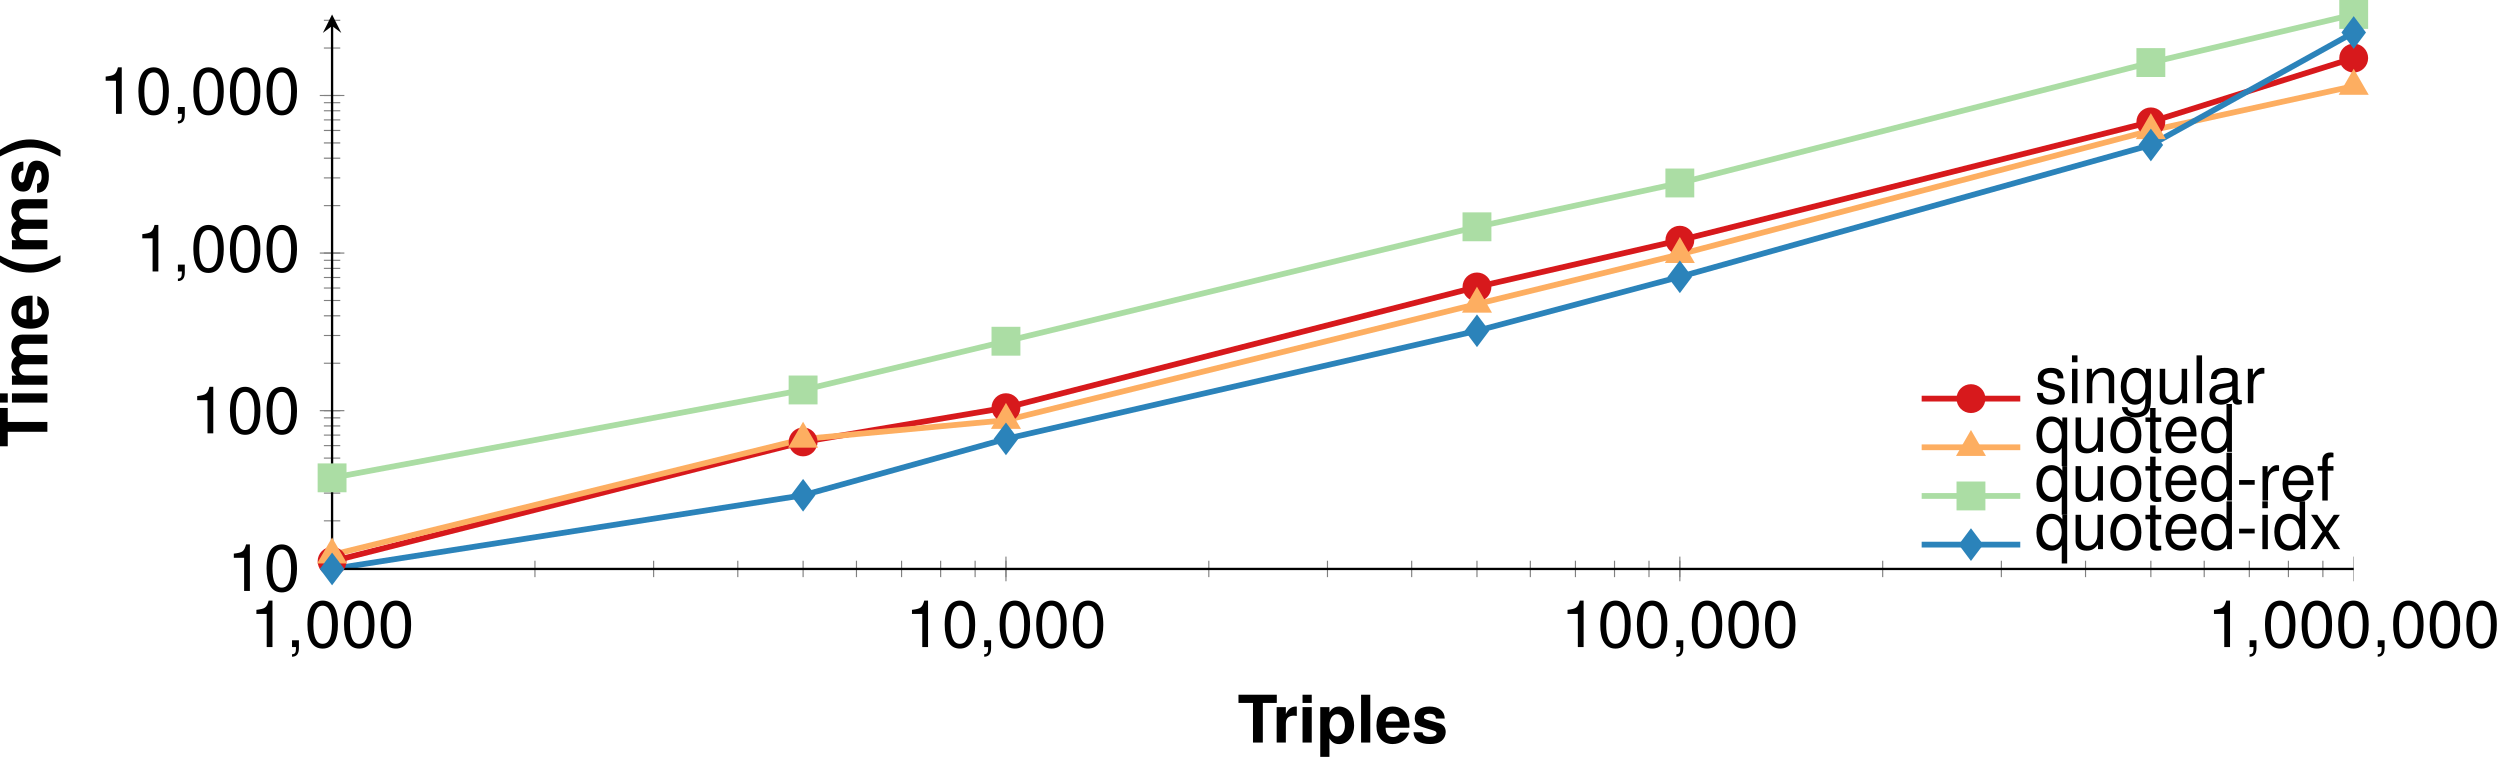
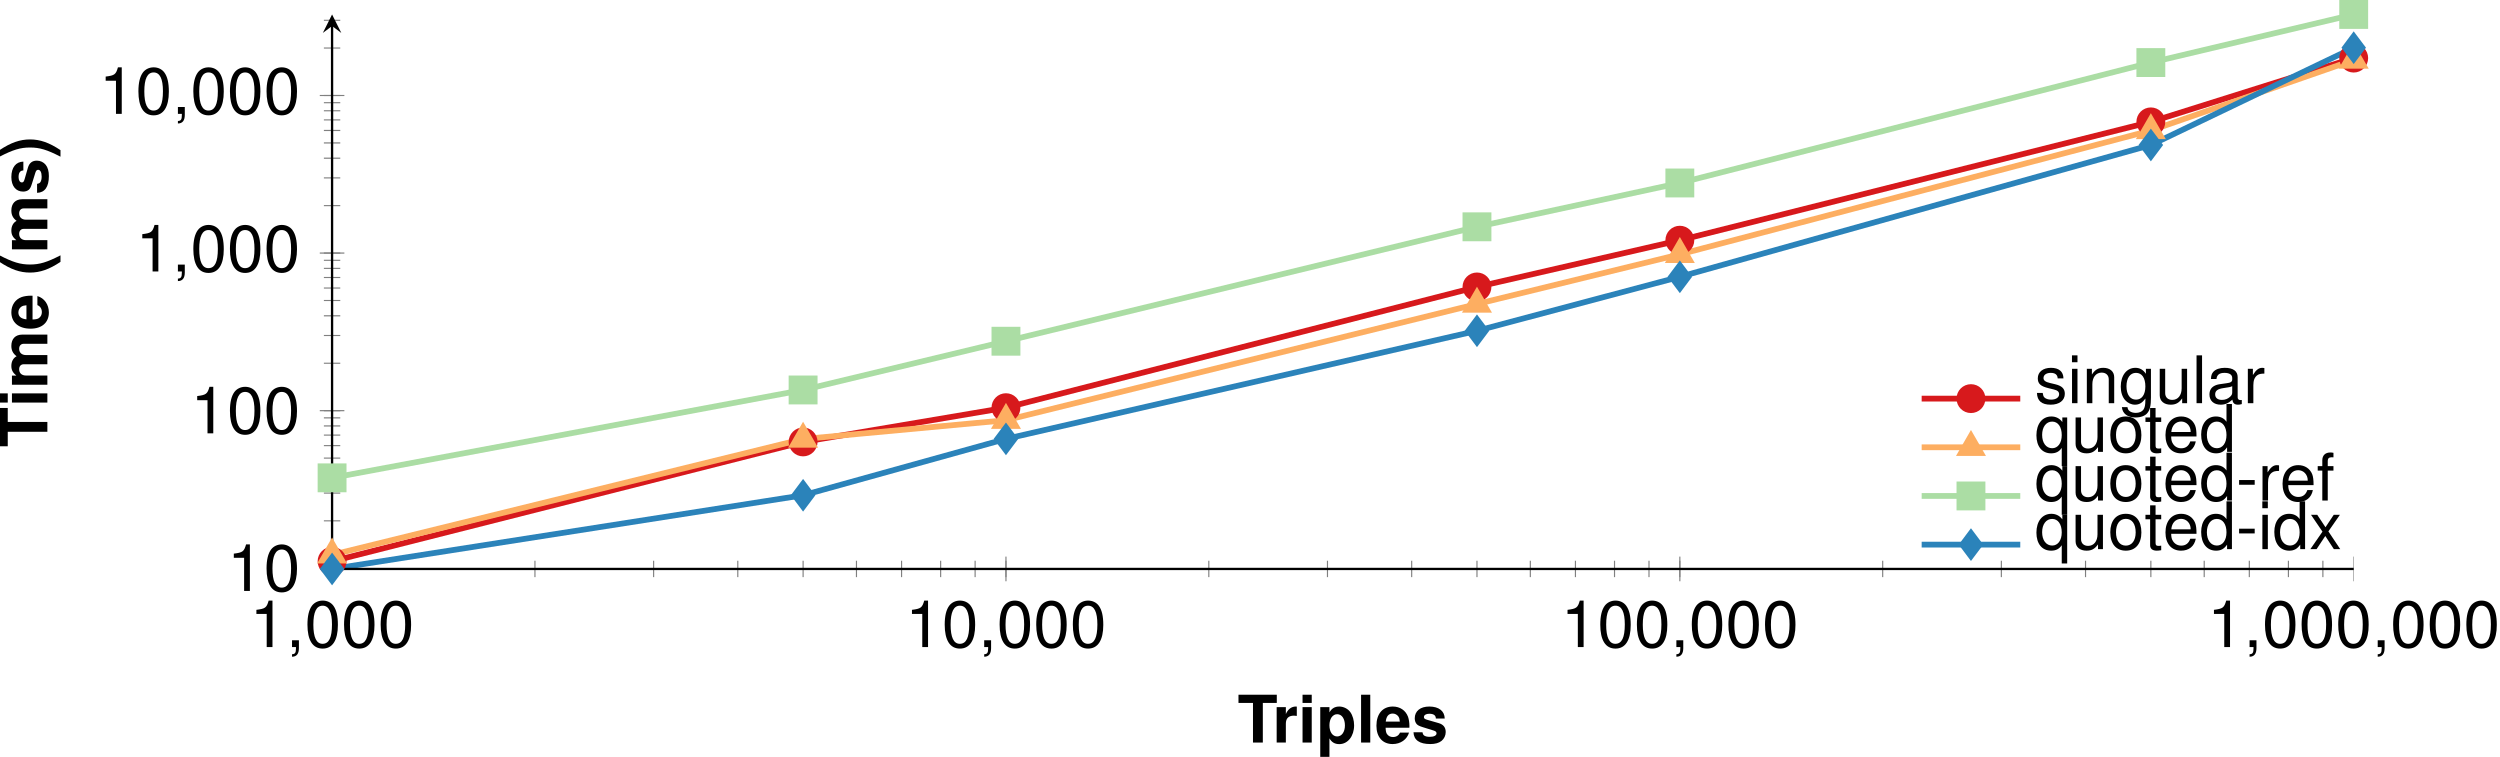
<svg xmlns="http://www.w3.org/2000/svg" xmlns:xlink="http://www.w3.org/1999/xlink" version="1.1" width="431.212pt" height="130.539pt" viewBox="3.273 -133.623 431.212 130.539">
  <defs>
    <clipPath id="clip1">
      <path d="M60.551 106.094H409.25V-272.711H60.551" />
    </clipPath>
    <clipPath id="clip2">
      <path d="M-80.914-35.488V-131.129H550.719V-35.488" />
    </clipPath>
    <path id="g1-40" d="M2.297-8.249C.996-6.291 .453-4.73 .453-2.998C.453-1.256 .996 .306 2.297 2.263H3.428C2.229-.068 1.844-1.335 1.844-2.998C1.844-4.65 2.229-5.94 3.428-8.249H2.297Z" />
    <path id="g1-41" d="M1.38 2.263C2.682 .306 3.225-1.256 3.225-2.987C3.225-4.73 2.682-6.291 1.38-8.249H.249C1.448-5.918 1.833-4.65 1.833-2.987C1.833-1.335 1.448-.045 .249 2.263H1.38Z" />
    <path id="g1-84" d="M4.356-6.834H6.766V-8.249H.158V-6.834H2.659V0H4.356V-6.834Z" />
    <path id="g1-101" d="M5.929-2.557C5.94-2.693 5.94-2.75 5.94-2.829C5.94-3.44 5.85-4.005 5.703-4.435C5.295-5.544 4.311-6.212 3.078-6.212C1.324-6.212 .249-4.945 .249-2.897C.249-.939 1.313 .26 3.044 .26C4.413 .26 5.522-.52 5.872-1.72H4.311C4.119-1.233 3.677-.95 3.1-.95C2.648-.95 2.286-1.143 2.059-1.482C1.912-1.709 1.856-1.98 1.833-2.557H5.929ZM1.856-3.609C1.957-4.537 2.354-5.001 3.055-5.001C3.451-5.001 3.813-4.809 4.039-4.492C4.187-4.266 4.254-4.028 4.288-3.609H1.856Z" />
    <path id="g1-105" d="M2.342-6.11H.758V0H2.342V-6.11ZM2.342-8.249H.758V-6.834H2.342V-8.249Z" />
    <path id="g1-108" d="M2.342-8.249H.758V0H2.342V-8.249Z" />
    <path id="g1-109" d="M.679-6.11V0H2.263V-3.666C2.263-4.413 2.67-4.865 3.349-4.865C3.881-4.865 4.209-4.56 4.209-4.073V0H5.793V-3.666C5.793-4.413 6.201-4.865 6.879-4.865C7.411-4.865 7.739-4.56 7.739-4.073V0H9.324V-4.322C9.324-5.51 8.599-6.212 7.377-6.212C6.608-6.212 6.065-5.94 5.59-5.307C5.295-5.884 4.684-6.212 3.926-6.212C3.225-6.212 2.772-5.974 2.252-5.352V-6.11H.679Z" />
    <path id="g1-112" d="M2.24-6.11H.656V2.467H2.24V-.724C2.625-.045 3.168 .272 3.938 .272C5.409 .272 6.495-1.109 6.495-2.965C6.495-3.824 6.246-4.684 5.839-5.25C5.431-5.827 4.673-6.212 3.938-6.212C3.168-6.212 2.625-5.884 2.24-5.205V-6.11ZM3.576-4.888C4.379-4.888 4.911-4.107 4.911-2.942C4.911-1.833 4.356-1.052 3.576-1.052C2.783-1.052 2.24-1.822 2.24-2.965S2.783-4.888 3.576-4.888Z" />
    <path id="g1-114" d="M.713-6.11V0H2.297V-3.247C2.297-4.175 2.761-4.639 3.689-4.639C3.858-4.639 3.972-4.628 4.187-4.594V-6.201C4.096-6.212 4.039-6.212 3.994-6.212C3.27-6.212 2.636-5.737 2.297-4.911V-6.11H.713Z" />
    <path id="g1-115" d="M5.714-4.141C5.691-5.431 4.696-6.212 3.055-6.212C1.505-6.212 .543-5.431 .543-4.175C.543-3.768 .668-3.417 .883-3.179C1.098-2.965 1.29-2.863 1.878-2.67L3.768-2.082C4.164-1.957 4.3-1.833 4.3-1.584C4.3-1.211 3.858-.984 3.123-.984C2.716-.984 2.387-1.064 2.184-1.199C2.014-1.324 1.946-1.448 1.878-1.776H.328C.373-.441 1.358 .26 3.213 .26C4.062 .26 4.707 .079 5.16-.283S5.884-1.211 5.884-1.81C5.884-2.602 5.488-3.112 4.684-3.349L2.682-3.926C2.24-4.062 2.127-4.153 2.127-4.402C2.127-4.741 2.489-4.967 3.044-4.967C3.802-4.967 4.175-4.696 4.187-4.141H5.714Z" />
    <path id="g3-44" d="M.984-1.177V0H1.663V.204C1.663 .984 1.516 1.211 .984 1.233V1.663C1.776 1.663 2.172 1.154 2.172 .181V-1.177H.984Z" />
    <path id="g3-45" d="M3.213-3.53H.52V-2.716H3.213V-3.53Z" />
    <path id="g3-48" d="M3.112-8.022C2.365-8.022 1.686-7.694 1.267-7.14C.747-6.438 .487-5.363 .487-3.881C.487-1.177 1.392 .26 3.112 .26C4.809 .26 5.737-1.177 5.737-3.813C5.737-5.375 5.488-6.416 4.956-7.14C4.537-7.705 3.87-8.022 3.112-8.022ZM3.112-7.14C4.187-7.14 4.718-6.053 4.718-3.904C4.718-1.629 4.198-.566 3.089-.566C2.037-.566 1.505-1.675 1.505-3.87S2.037-7.14 3.112-7.14Z" />
    <path id="g3-49" d="M2.931-5.714V0H3.926V-8.022H3.27C2.919-6.789 2.693-6.619 1.154-6.427V-5.714H2.931Z" />
    <path id="g3-97" d="M6.053-.554C5.952-.532 5.906-.532 5.85-.532C5.522-.532 5.341-.702 5.341-.996V-4.481C5.341-5.533 4.571-6.099 3.112-6.099C2.252-6.099 1.539-5.85 1.143-5.409C.871-5.103 .758-4.764 .735-4.175H1.686C1.765-4.899 2.195-5.228 3.078-5.228C3.926-5.228 4.402-4.911 4.402-4.345V-4.096C4.402-3.7 4.164-3.53 3.417-3.44C2.082-3.27 1.878-3.225 1.516-3.078C.826-2.795 .475-2.263 .475-1.494C.475-.419 1.222 .26 2.421 .26C3.168 .26 3.768 0 4.435-.611C4.503-.011 4.798 .26 5.409 .26C5.601 .26 5.748 .238 6.053 .158V-.554ZM4.402-1.867C4.402-1.55 4.311-1.358 4.028-1.098C3.643-.747 3.179-.566 2.625-.566C1.89-.566 1.46-.917 1.46-1.516C1.46-2.139 1.878-2.455 2.885-2.602C3.881-2.738 4.085-2.783 4.402-2.931V-1.867Z" />
    <path id="g3-100" d="M5.601-8.249H4.662V-5.182C4.266-5.782 3.632-6.099 2.84-6.099C1.301-6.099 .294-4.865 .294-2.976C.294-.973 1.279 .26 2.874 .26C3.689 .26 4.254-.045 4.764-.781V0H5.601V-8.249ZM2.998-5.216C4.017-5.216 4.662-4.311 4.662-2.897C4.662-1.528 4.005-.622 3.01-.622C1.969-.622 1.279-1.539 1.279-2.919S1.969-5.216 2.998-5.216Z" />
    <path id="g3-101" d="M5.805-2.648C5.805-3.553 5.737-4.096 5.567-4.537C5.182-5.51 4.277-6.099 3.168-6.099C1.516-6.099 .453-4.831 .453-2.885S1.482 .26 3.146 .26C4.503 .26 5.442-.509 5.68-1.799H4.73C4.469-1.018 3.938-.611 3.179-.611C2.58-.611 2.071-.883 1.754-1.38C1.528-1.72 1.448-2.059 1.437-2.648H5.805ZM1.46-3.417C1.539-4.515 2.206-5.228 3.157-5.228C4.085-5.228 4.798-4.458 4.798-3.485C4.798-3.462 4.798-3.44 4.786-3.417H1.46Z" />
    <path id="g3-102" d="M2.919-5.929H1.935V-6.857C1.935-7.253 2.161-7.457 2.591-7.457C2.67-7.457 2.704-7.457 2.919-7.445V-8.226C2.704-8.271 2.58-8.283 2.387-8.283C1.516-8.283 .996-7.785 .996-6.936V-5.929H.204V-5.16H.996V0H1.935V-5.16H2.919V-5.929Z" />
    <path id="g3-103" d="M4.662-5.929V-5.069C4.187-5.771 3.609-6.099 2.851-6.099C1.346-6.099 .328-4.786 .328-2.863C.328-1.89 .588-1.098 1.075-.532C1.516-.034 2.15 .26 2.772 .26C3.519 .26 4.039-.057 4.571-.803V-.498C4.571 .306 4.469 .792 4.232 1.12C3.983 1.471 3.496 1.675 2.919 1.675C2.489 1.675 2.105 1.561 1.844 1.358C1.629 1.188 1.539 1.03 1.482 .679H.52C.622 1.799 1.494 2.467 2.885 2.467C3.768 2.467 4.526 2.184 4.911 1.709C5.363 1.165 5.533 .419 5.533-.973V-5.929H4.662ZM2.953-5.228C3.972-5.228 4.571-4.368 4.571-2.885C4.571-1.471 3.96-.611 2.965-.611C1.935-.611 1.313-1.482 1.313-2.919C1.313-4.345 1.946-5.228 2.953-5.228Z" />
    <path id="g3-105" d="M1.697-5.929H.758V0H1.697V-5.929ZM1.697-8.249H.747V-7.061H1.697V-8.249Z" />
    <path id="g3-108" d="M1.72-8.249H.769V0H1.72V-8.249Z" />
    <path id="g3-110" d="M.792-5.929V0H1.743V-3.27C1.743-4.481 2.376-5.273 3.349-5.273C4.096-5.273 4.571-4.82 4.571-4.107V0H5.51V-4.481C5.51-5.465 4.775-6.099 3.632-6.099C2.75-6.099 2.184-5.759 1.663-4.933V-5.929H.792Z" />
    <path id="g3-111" d="M3.078-6.099C1.414-6.099 .407-4.911 .407-2.919S1.403 .26 3.089 .26C4.752 .26 5.771-.928 5.771-2.874C5.771-4.922 4.786-6.099 3.078-6.099ZM3.089-5.228C4.153-5.228 4.786-4.356 4.786-2.885C4.786-1.494 4.13-.611 3.089-.611C2.037-.611 1.392-1.482 1.392-2.919C1.392-4.345 2.037-5.228 3.089-5.228Z" />
    <path id="g3-113" d="M5.601 2.467V-5.929H4.764V-5.137C4.322-5.759 3.655-6.099 2.874-6.099C1.313-6.099 .294-4.82 .294-2.851C.294-.928 1.267 .26 2.829 .26C3.655 .26 4.22-.034 4.662-.679V2.467H5.601ZM3.01-5.216C4.017-5.216 4.662-4.311 4.662-2.885C4.662-1.528 4.005-.622 3.01-.622C1.969-.622 1.279-1.539 1.279-2.919C1.279-4.288 1.969-5.216 3.01-5.216Z" />
    <path id="g3-114" d="M.781-5.929V0H1.731V-3.078C1.731-3.926 1.946-4.481 2.399-4.809C2.693-5.024 2.976-5.092 3.632-5.103V-6.065C3.474-6.087 3.394-6.099 3.27-6.099C2.659-6.099 2.195-5.737 1.652-4.854V-5.929H.781Z" />
    <path id="g3-115" d="M4.956-4.277C4.945-5.442 4.175-6.099 2.806-6.099C1.426-6.099 .532-5.386 .532-4.288C.532-3.361 1.007-2.919 2.41-2.58L3.293-2.365C3.949-2.206 4.209-1.969 4.209-1.539C4.209-.984 3.655-.611 2.829-.611C2.32-.611 1.89-.758 1.652-1.007C1.505-1.177 1.437-1.346 1.38-1.765H.385C.43-.396 1.199 .26 2.75 .26C4.243 .26 5.194-.475 5.194-1.618C5.194-2.501 4.696-2.987 3.519-3.27L2.614-3.485C1.844-3.666 1.516-3.915 1.516-4.334C1.516-4.877 2.003-5.228 2.772-5.228C3.53-5.228 3.938-4.899 3.96-4.277H4.956Z" />
    <path id="g3-116" d="M2.874-5.929H1.901V-7.558H.962V-5.929H.158V-5.16H.962V-.679C.962-.079 1.369 .26 2.105 .26C2.331 .26 2.557 .238 2.874 .181V-.611C2.75-.577 2.602-.566 2.421-.566C2.014-.566 1.901-.679 1.901-1.098V-5.16H2.874V-5.929Z" />
    <path id="g3-117" d="M5.454 0V-5.929H4.515V-2.568C4.515-1.358 3.881-.566 2.897-.566C2.15-.566 1.675-1.018 1.675-1.731V-5.929H.735V-1.358C.735-.373 1.471 .26 2.625 .26C3.496 .26 4.051-.045 4.605-.826V0H5.454Z" />
    <path id="g3-120" d="M3.304-3.066L5.295-5.929H4.232L2.806-3.779L1.38-5.929H.306L2.286-3.021L.192 0H1.267L2.772-2.274L4.254 0H5.352L3.304-3.066Z" />
  </defs>
  <g id="page1">
    <path d="M60.551-36.809L141.793-57.398L176.785-63.305L258.028-84.129L293.02-92.187L374.262-112.602L409.25-123.606" stroke="#d7191c" fill="none" stroke-width=".996" stroke-miterlimit="10" />
-     <path d="M60.551-37.926L141.793-57.898L176.785-61.144L258.028-81.187L293.02-89.754L374.262-111.117L409.25-118.77" stroke="#fdae61" fill="none" stroke-width=".996" stroke-miterlimit="10" />
+     <path d="M60.551-37.926L141.793-57.898L176.785-61.144L258.028-81.187L293.02-89.754L374.262-111.117L409.25-123.278" stroke="#fdae61" fill="none" stroke-width=".996" stroke-miterlimit="10" />
    <path d="M60.551-51.203L141.793-66.359L176.785-74.766L258.028-94.5L293.02-102.062L374.262-122.832L409.25-131.129" stroke="#abdda4" fill="none" stroke-width=".996" stroke-miterlimit="10" />
-     <path d="M60.551-35.488L141.793-48.199L176.785-57.922L258.028-76.566L293.02-85.879L374.262-108.613L409.25-128.016" stroke="#2b83ba" fill="none" stroke-width=".996" stroke-miterlimit="10" />
+     <path d="M60.551-35.488L141.793-48.199L176.785-57.922L258.028-76.566L293.02-85.879L374.262-108.613L409.25-125.395" stroke="#2b83ba" fill="none" stroke-width=".996" stroke-miterlimit="10" />
    <path d="M60.551-34.074V-36.906M95.543-34.074V-36.906M116.012-34.074V-36.906M130.531-34.074V-36.906M141.797-34.074V-36.906M151-34.074V-36.906M158.781-34.074V-36.906M165.52-34.074V-36.906M171.465-34.074V-36.906M176.785-34.074V-36.906M211.774-34.074V-36.906M232.242-34.074V-36.906M246.766-34.074V-36.906M258.028-34.074V-36.906M267.231-34.074V-36.906M275.012-34.074V-36.906M281.754-34.074V-36.906M287.699-34.074V-36.906M293.02-34.074V-36.906M328.008-34.074V-36.906M348.477-34.074V-36.906M362.996-34.074V-36.906M374.262-34.074V-36.906M383.465-34.074V-36.906M391.246-34.074V-36.906M397.989-34.074V-36.906M403.934-34.074V-36.906" stroke="#808080" fill="none" stroke-width=".199" stroke-miterlimit="10" clip-path="url(#clip1)" />
    <path d="M60.551-33.363V-37.613M176.785-33.363V-37.613M293.02-33.363V-37.613M409.25-33.363V-37.613" stroke="#808080" fill="none" stroke-width=".199" stroke-miterlimit="10" clip-path="url(#clip1)" />
    <path d="M59.137-35.609H61.965M59.137-43.789H61.965M59.137-48.578H61.965M59.137-51.973H61.965M59.137-54.605H61.965M59.137-56.758H61.965M59.137-58.578H61.965M59.137-60.156H61.965M59.137-61.547H61.965M59.137-62.789H61.965M59.137-70.973H61.965M59.137-75.758H61.965M59.137-79.152H61.965M59.137-81.789H61.965M59.137-83.941H61.965M59.137-85.762H61.965M59.137-87.336H61.965M59.137-88.727H61.965M59.137-89.973H61.965M59.137-98.152H61.965M59.137-102.941H61.965M59.137-106.336H61.965M59.137-108.969H61.965M59.137-111.121H61.965M59.137-112.942H61.965M59.137-114.52H61.965M59.137-115.91H61.965M59.137-117.153H61.965M59.137-125.336H61.965M59.137-130.121H61.965" stroke="#808080" fill="none" stroke-width=".199" stroke-miterlimit="10" clip-path="url(#clip2)" />
    <path d="M58.43-35.609H62.672M58.43-62.789H62.672M58.43-89.973H62.672M58.43-117.153H62.672" stroke="#808080" fill="none" stroke-width=".199" stroke-miterlimit="10" clip-path="url(#clip2)" />
    <path d="M60.551-35.488H409.25" stroke="#000" fill="none" stroke-width=".399" stroke-miterlimit="10" />
    <path d="M60.551-35.488V-129.137" stroke="#000" fill="none" stroke-width=".399" stroke-miterlimit="10" />
    <path d="M60.551-131.129L58.957-127.941L60.551-129.136L62.145-127.941" />
    <g transform="matrix(1 0 0 1 273.9413 21.9049)">
      <use x="-227.597" y="-43.915" xlink:href="#g3-49" />
      <use x="-221.283" y="-43.915" xlink:href="#g3-44" />
      <use x="-218.125" y="-43.915" xlink:href="#g3-48" />
      <use x="-211.811" y="-43.915" xlink:href="#g3-48" />
      <use x="-205.496" y="-43.915" xlink:href="#g3-48" />
    </g>
    <g transform="matrix(1 0 0 1 387.017 21.9049)">
      <use x="-227.597" y="-43.915" xlink:href="#g3-49" />
      <use x="-221.283" y="-43.915" xlink:href="#g3-48" />
      <use x="-214.968" y="-43.915" xlink:href="#g3-44" />
      <use x="-211.811" y="-43.915" xlink:href="#g3-48" />
      <use x="-205.496" y="-43.915" xlink:href="#g3-48" />
      <use x="-199.181" y="-43.915" xlink:href="#g3-48" />
    </g>
    <g transform="matrix(1 0 0 1 500.092 21.9049)">
      <use x="-227.597" y="-43.915" xlink:href="#g3-49" />
      <use x="-221.283" y="-43.915" xlink:href="#g3-48" />
      <use x="-214.968" y="-43.915" xlink:href="#g3-48" />
      <use x="-208.653" y="-43.915" xlink:href="#g3-44" />
      <use x="-205.496" y="-43.915" xlink:href="#g3-48" />
      <use x="-199.181" y="-43.915" xlink:href="#g3-48" />
      <use x="-192.867" y="-43.915" xlink:href="#g3-48" />
    </g>
    <g transform="matrix(1 0 0 1 611.589 21.9049)">
      <use x="-227.597" y="-43.915" xlink:href="#g3-49" />
      <use x="-221.283" y="-43.915" xlink:href="#g3-44" />
      <use x="-218.125" y="-43.915" xlink:href="#g3-48" />
      <use x="-211.811" y="-43.915" xlink:href="#g3-48" />
      <use x="-205.496" y="-43.915" xlink:href="#g3-48" />
      <use x="-199.181" y="-43.915" xlink:href="#g3-44" />
      <use x="-196.024" y="-43.915" xlink:href="#g3-48" />
      <use x="-189.71" y="-43.915" xlink:href="#g3-48" />
      <use x="-183.395" y="-43.915" xlink:href="#g3-48" />
    </g>
    <g transform="matrix(1 0 0 1 270.0448 12.2145)">
      <use x="-227.597" y="-43.915" xlink:href="#g3-49" />
      <use x="-221.283" y="-43.915" xlink:href="#g3-48" />
    </g>
    <g transform="matrix(1 0 0 1 263.7301 -14.9672)">
      <use x="-227.597" y="-43.915" xlink:href="#g3-49" />
      <use x="-221.283" y="-43.915" xlink:href="#g3-48" />
      <use x="-214.968" y="-43.915" xlink:href="#g3-48" />
    </g>
    <g transform="matrix(1 0 0 1 254.2582 -42.89)">
      <use x="-227.597" y="-43.915" xlink:href="#g3-49" />
      <use x="-221.283" y="-43.915" xlink:href="#g3-44" />
      <use x="-218.125" y="-43.915" xlink:href="#g3-48" />
      <use x="-211.811" y="-43.915" xlink:href="#g3-48" />
      <use x="-205.496" y="-43.915" xlink:href="#g3-48" />
    </g>
    <g transform="matrix(1 0 0 1 247.9435 -70.072)">
      <use x="-227.597" y="-43.915" xlink:href="#g3-49" />
      <use x="-221.283" y="-43.915" xlink:href="#g3-48" />
      <use x="-214.968" y="-43.915" xlink:href="#g3-44" />
      <use x="-211.811" y="-43.915" xlink:href="#g3-48" />
      <use x="-205.496" y="-43.915" xlink:href="#g3-48" />
      <use x="-199.181" y="-43.915" xlink:href="#g3-48" />
    </g>
    <path d="M62.543-36.809C62.543-37.906 61.653-38.801 60.551-38.801C59.453-38.801 58.559-37.906 58.559-36.809C58.559-35.707 59.453-34.816 60.551-34.816C61.653-34.816 62.543-35.707 62.543-36.809Z" fill="#d7191c" />
    <path d="M62.543-36.809C62.543-37.906 61.653-38.801 60.551-38.801C59.453-38.801 58.559-37.906 58.559-36.809C58.559-35.707 59.453-34.816 60.551-34.816C61.653-34.816 62.543-35.707 62.543-36.809Z" stroke="#d7191c" fill="none" stroke-width=".996" stroke-miterlimit="10" />
    <path d="M143.789-57.398C143.789-58.5 142.895-59.391 141.793-59.391C140.696-59.391 139.801-58.5 139.801-57.398C139.801-56.301 140.696-55.406 141.793-55.406C142.895-55.406 143.789-56.301 143.789-57.398Z" fill="#d7191c" />
    <path d="M143.789-57.398C143.789-58.5 142.895-59.391 141.793-59.391C140.696-59.391 139.801-58.5 139.801-57.398C139.801-56.301 140.696-55.406 141.793-55.406C142.895-55.406 143.789-56.301 143.789-57.398Z" stroke="#d7191c" fill="none" stroke-width=".996" stroke-miterlimit="10" />
    <path d="M178.778-63.305C178.778-64.406 177.887-65.297 176.785-65.297C175.684-65.297 174.793-64.406 174.793-63.305S175.684-61.312 176.785-61.312C177.887-61.312 178.778-62.203 178.778-63.305Z" fill="#d7191c" />
    <path d="M178.778-63.305C178.778-64.406 177.887-65.297 176.785-65.297C175.684-65.297 174.793-64.406 174.793-63.305S175.684-61.312 176.785-61.312C177.887-61.312 178.778-62.203 178.778-63.305Z" stroke="#d7191c" fill="none" stroke-width=".996" stroke-miterlimit="10" />
    <path d="M260.02-84.129C260.02-85.227 259.129-86.121 258.028-86.121C256.926-86.121 256.035-85.227 256.035-84.129C256.035-83.027 256.926-82.133 258.028-82.133C259.129-82.133 260.02-83.027 260.02-84.129Z" fill="#d7191c" />
    <path d="M260.02-84.129C260.02-85.227 259.129-86.121 258.028-86.121C256.926-86.121 256.035-85.227 256.035-84.129C256.035-83.027 256.926-82.133 258.028-82.133C259.129-82.133 260.02-83.027 260.02-84.129Z" stroke="#d7191c" fill="none" stroke-width=".996" stroke-miterlimit="10" />
    <path d="M295.012-92.187C295.012-93.289 294.117-94.184 293.02-94.184C291.918-94.184 291.028-93.289 291.028-92.187C291.028-91.09 291.918-90.195 293.02-90.195C294.117-90.195 295.012-91.09 295.012-92.187Z" fill="#d7191c" />
    <path d="M295.012-92.187C295.012-93.289 294.117-94.184 293.02-94.184C291.918-94.184 291.028-93.289 291.028-92.187C291.028-91.09 291.918-90.195 293.02-90.195C294.117-90.195 295.012-91.09 295.012-92.187Z" stroke="#d7191c" fill="none" stroke-width=".996" stroke-miterlimit="10" />
    <path d="M376.254-112.602C376.254-113.703 375.36-114.594 374.262-114.594C373.16-114.594 372.27-113.703 372.27-112.602C372.27-111.5 373.16-110.61 374.262-110.61C375.36-110.61 376.254-111.5 376.254-112.602Z" fill="#d7191c" />
    <path d="M376.254-112.602C376.254-113.703 375.36-114.594 374.262-114.594C373.16-114.594 372.27-113.703 372.27-112.602C372.27-111.5 373.16-110.61 374.262-110.61C375.36-110.61 376.254-111.5 376.254-112.602Z" stroke="#d7191c" fill="none" stroke-width=".996" stroke-miterlimit="10" />
    <path d="M411.242-123.606C411.242-124.703 410.352-125.598 409.25-125.598C408.149-125.598 407.258-124.703 407.258-123.606C407.258-122.504 408.149-121.61 409.25-121.61C410.352-121.61 411.242-122.504 411.242-123.606Z" fill="#d7191c" />
    <path d="M411.242-123.606C411.242-124.703 410.352-125.598 409.25-125.598C408.149-125.598 407.258-124.703 407.258-123.606C407.258-122.504 408.149-121.61 409.25-121.61C410.352-121.61 411.242-122.504 411.242-123.606Z" stroke="#d7191c" fill="none" stroke-width=".996" stroke-miterlimit="10" />
    <path d="M60.551-39.918L62.278-36.93H58.828Z" fill="#fdae61" />
    <path d="M60.551-39.918L62.278-36.93H58.828Z" stroke="#fdae61" fill="none" stroke-width=".996" stroke-miterlimit="10" />
    <path d="M141.793-59.891L143.52-56.902H140.071Z" fill="#fdae61" />
    <path d="M141.793-59.891L143.52-56.902H140.071Z" stroke="#fdae61" fill="none" stroke-width=".996" stroke-miterlimit="10" />
    <path d="M176.785-63.141L178.512-60.148H175.059Z" fill="#fdae61" />
    <path d="M176.785-63.141L178.512-60.148H175.059Z" stroke="#fdae61" fill="none" stroke-width=".996" stroke-miterlimit="10" />
    <path d="M258.028-83.18L259.754-80.191H256.301Z" fill="#fdae61" />
    <path d="M258.028-83.18L259.754-80.191H256.301Z" stroke="#fdae61" fill="none" stroke-width=".996" stroke-miterlimit="10" />
    <path d="M293.02-91.75L294.742-88.758H291.293Z" fill="#fdae61" />
    <path d="M293.02-91.75L294.742-88.758H291.293Z" stroke="#fdae61" fill="none" stroke-width=".996" stroke-miterlimit="10" />
    <path d="M374.262-113.11L375.985-110.121H372.535Z" fill="#fdae61" />
    <path d="M374.262-113.11L375.985-110.121H372.535Z" stroke="#fdae61" fill="none" stroke-width=".996" stroke-miterlimit="10" />
-     <path d="M409.25-120.762L410.977-117.774H407.524Z" fill="#fdae61" />
-     <path d="M409.25-120.762L410.977-117.774H407.524Z" stroke="#fdae61" fill="none" stroke-width=".996" stroke-miterlimit="10" />
+     <path d="M409.25-125.27L410.977-122.281H407.524Z" fill="#fdae61" />
+     <path d="M409.25-125.27L410.977-122.281H407.524Z" stroke="#fdae61" fill="none" stroke-width=".996" stroke-miterlimit="10" />
    <path d="M58.559-49.211H62.543V-53.195H58.559Z" fill="#abdda4" />
    <path d="M58.559-49.211H62.543V-53.195H58.559Z" stroke="#abdda4" fill="none" stroke-width=".996" stroke-miterlimit="10" />
    <path d="M139.801-64.367H143.789V-68.352H139.801Z" fill="#abdda4" />
    <path d="M139.801-64.367H143.789V-68.352H139.801Z" stroke="#abdda4" fill="none" stroke-width=".996" stroke-miterlimit="10" />
    <path d="M174.793-72.773H178.778V-76.758H174.793Z" fill="#abdda4" />
    <path d="M174.793-72.773H178.778V-76.758H174.793Z" stroke="#abdda4" fill="none" stroke-width=".996" stroke-miterlimit="10" />
    <path d="M256.035-92.508H260.02V-96.496H256.035Z" fill="#abdda4" />
    <path d="M256.035-92.508H260.02V-96.496H256.035Z" stroke="#abdda4" fill="none" stroke-width=".996" stroke-miterlimit="10" />
    <path d="M291.028-100.07H295.012V-104.055H291.028Z" fill="#abdda4" />
    <path d="M291.028-100.07H295.012V-104.055H291.028Z" stroke="#abdda4" fill="none" stroke-width=".996" stroke-miterlimit="10" />
    <path d="M372.27-120.84H376.254V-124.824H372.27Z" fill="#abdda4" />
    <path d="M372.27-120.84H376.254V-124.824H372.27Z" stroke="#abdda4" fill="none" stroke-width=".996" stroke-miterlimit="10" />
    <path d="M407.258-129.137H411.242V-133.125H407.258Z" fill="#abdda4" />
    <path d="M407.258-129.137H411.242V-133.125H407.258Z" stroke="#abdda4" fill="none" stroke-width=".996" stroke-miterlimit="10" />
    <path d="M60.551-37.48L62.047-35.488L60.551-33.496L59.059-35.488Z" fill="#2b83ba" />
    <path d="M60.551-37.48L62.047-35.488L60.551-33.496L59.059-35.488Z" stroke="#2b83ba" fill="none" stroke-width=".996" stroke-miterlimit="10" />
    <path d="M141.793-50.191L143.289-48.199L141.793-46.207L140.301-48.199Z" fill="#2b83ba" />
    <path d="M141.793-50.191L143.289-48.199L141.793-46.207L140.301-48.199Z" stroke="#2b83ba" fill="none" stroke-width=".996" stroke-miterlimit="10" />
    <path d="M176.785-59.914L178.281-57.922L176.785-55.93L175.289-57.922Z" fill="#2b83ba" />
    <path d="M176.785-59.914L178.281-57.922L176.785-55.93L175.289-57.922Z" stroke="#2b83ba" fill="none" stroke-width=".996" stroke-miterlimit="10" />
    <path d="M258.028-78.559L259.524-76.566L258.028-74.574L256.535-76.566Z" fill="#2b83ba" />
    <path d="M258.028-78.559L259.524-76.566L258.028-74.574L256.535-76.566Z" stroke="#2b83ba" fill="none" stroke-width=".996" stroke-miterlimit="10" />
    <path d="M293.02-87.871L294.512-85.879L293.02-83.887L291.524-85.879Z" fill="#2b83ba" />
    <path d="M293.02-87.871L294.512-85.879L293.02-83.887L291.524-85.879Z" stroke="#2b83ba" fill="none" stroke-width=".996" stroke-miterlimit="10" />
    <path d="M374.262-110.606L375.754-108.613L374.262-106.621L372.766-108.613Z" fill="#2b83ba" />
    <path d="M374.262-110.606L375.754-108.613L374.262-106.621L372.766-108.613Z" stroke="#2b83ba" fill="none" stroke-width=".996" stroke-miterlimit="10" />
-     <path d="M409.25-130.008L410.746-128.016L409.25-126.024L407.758-128.016Z" fill="#2b83ba" />
-     <path d="M409.25-130.008L410.746-128.016L409.25-126.024L407.758-128.016Z" stroke="#2b83ba" fill="none" stroke-width=".996" stroke-miterlimit="10" />
+     <path d="M409.25-127.387L410.746-125.395L409.25-123.399L407.758-125.395Z" fill="#2b83ba" />
+     <path d="M409.25-127.387L410.746-125.395L409.25-123.399L407.758-125.395Z" stroke="#2b83ba" fill="none" stroke-width=".996" stroke-miterlimit="10" />
    <g transform="matrix(1 0 0 1 444.332 38.37042)">
      <use x="-227.597" y="-43.915" xlink:href="#g1-84" />
      <use x="-221.566" y="-43.915" xlink:href="#g1-114" />
      <use x="-217.148" y="-43.915" xlink:href="#g1-105" />
      <use x="-213.991" y="-43.915" xlink:href="#g1-112" />
      <use x="-207.052" y="-43.915" xlink:href="#g1-108" />
      <use x="-203.895" y="-43.915" xlink:href="#g1-101" />
      <use x="-197.58" y="-43.915" xlink:href="#g1-115" />
    </g>
    <g transform="matrix(0 -1 1 0 55.3579 -284.0862)">
      <use x="-227.597" y="-43.915" xlink:href="#g1-84" />
      <use x="-220.658" y="-43.915" xlink:href="#g1-105" />
      <use x="-217.501" y="-43.915" xlink:href="#g1-109" />
      <use x="-207.404" y="-43.915" xlink:href="#g1-101" />
      <use x="-197.932" y="-43.915" xlink:href="#g1-40" />
      <use x="-194.15" y="-43.915" xlink:href="#g1-109" />
      <use x="-184.054" y="-43.915" xlink:href="#g1-115" />
      <use x="-177.739" y="-43.915" xlink:href="#g1-41" />
    </g>
    <path d="M334.731-64.867H343.235H351.739" stroke="#d7191c" fill="none" stroke-width=".996" stroke-miterlimit="10" />
    <path d="M345.227-64.867C345.227-65.965 344.336-66.859 343.235-66.859C342.137-66.859 341.243-65.965 341.243-64.867C341.243-63.766 342.137-62.875 343.235-62.875C344.336-62.875 345.227-63.766 345.227-64.867Z" fill="#d7191c" />
    <path d="M345.227-64.867C345.227-65.965 344.336-66.859 343.235-66.859C342.137-66.859 341.243-65.965 341.243-64.867C341.243-63.766 342.137-62.875 343.235-62.875C344.336-62.875 345.227-63.766 345.227-64.867Z" stroke="#d7191c" fill="none" stroke-width=".996" stroke-miterlimit="10" />
    <g transform="matrix(1 0 0 1 563.823 5.0142)">
      <use x="-209.593" y="-69.095" xlink:href="#g3-115" />
      <use x="-203.914" y="-69.095" xlink:href="#g3-105" />
      <use x="-201.393" y="-69.095" xlink:href="#g3-110" />
      <use x="-195.078" y="-69.095" xlink:href="#g3-103" />
      <use x="-188.764" y="-69.095" xlink:href="#g3-117" />
      <use x="-182.449" y="-69.095" xlink:href="#g3-108" />
      <use x="-179.928" y="-69.095" xlink:href="#g3-97" />
      <use x="-173.613" y="-69.095" xlink:href="#g3-114" />
    </g>
    <path d="M334.731-56.473H343.235H351.739" stroke="#fdae61" fill="none" stroke-width=".996" stroke-miterlimit="10" />
    <path d="M343.235-58.465L344.961-55.477H341.512Z" fill="#fdae61" />
    <path d="M343.235-58.465L344.961-55.477H341.512Z" stroke="#fdae61" fill="none" stroke-width=".996" stroke-miterlimit="10" />
    <g transform="matrix(1 0 0 1 563.823 5.0142)">
      <use x="-209.593" y="-60.702" xlink:href="#g3-113" />
      <use x="-203.278" y="-60.702" xlink:href="#g3-117" />
      <use x="-196.964" y="-60.702" xlink:href="#g3-111" />
      <use x="-190.649" y="-60.702" xlink:href="#g3-116" />
      <use x="-187.492" y="-60.702" xlink:href="#g3-101" />
      <use x="-181.177" y="-60.702" xlink:href="#g3-100" />
    </g>
    <path d="M334.731-48.078H343.235H351.739" stroke="#abdda4" fill="none" stroke-width=".996" stroke-miterlimit="10" />
    <path d="M341.243-46.086H345.227V-50.07H341.243Z" fill="#abdda4" />
    <path d="M341.243-46.086H345.227V-50.07H341.243Z" stroke="#abdda4" fill="none" stroke-width=".996" stroke-miterlimit="10" />
    <g transform="matrix(1 0 0 1 563.823 5.0142)">
      <use x="-209.593" y="-52.308" xlink:href="#g3-113" />
      <use x="-203.278" y="-52.308" xlink:href="#g3-117" />
      <use x="-196.964" y="-52.308" xlink:href="#g3-111" />
      <use x="-190.649" y="-52.308" xlink:href="#g3-116" />
      <use x="-187.492" y="-52.308" xlink:href="#g3-101" />
      <use x="-181.177" y="-52.308" xlink:href="#g3-100" />
      <use x="-174.862" y="-52.308" xlink:href="#g3-45" />
      <use x="-171.08" y="-52.308" xlink:href="#g3-114" />
      <use x="-167.299" y="-52.308" xlink:href="#g3-101" />
      <use x="-160.984" y="-52.308" xlink:href="#g3-102" />
    </g>
    <path d="M334.731-39.684H343.235H351.739" stroke="#2b83ba" fill="none" stroke-width=".996" stroke-miterlimit="10" />
    <path d="M343.235-41.68L344.731-39.684L343.235-37.691L341.743-39.684Z" fill="#2b83ba" />
    <path d="M343.235-41.68L344.731-39.684L343.235-37.691L341.743-39.684Z" stroke="#2b83ba" fill="none" stroke-width=".996" stroke-miterlimit="10" />
    <g transform="matrix(1 0 0 1 563.823 5.0142)">
      <use x="-209.593" y="-43.915" xlink:href="#g3-113" />
      <use x="-203.278" y="-43.915" xlink:href="#g3-117" />
      <use x="-196.964" y="-43.915" xlink:href="#g3-111" />
      <use x="-190.649" y="-43.915" xlink:href="#g3-116" />
      <use x="-187.492" y="-43.915" xlink:href="#g3-101" />
      <use x="-181.177" y="-43.915" xlink:href="#g3-100" />
      <use x="-174.862" y="-43.915" xlink:href="#g3-45" />
      <use x="-171.08" y="-43.915" xlink:href="#g3-105" />
      <use x="-168.559" y="-43.915" xlink:href="#g3-100" />
      <use x="-162.245" y="-43.915" xlink:href="#g3-120" />
    </g>
  </g>
</svg>
